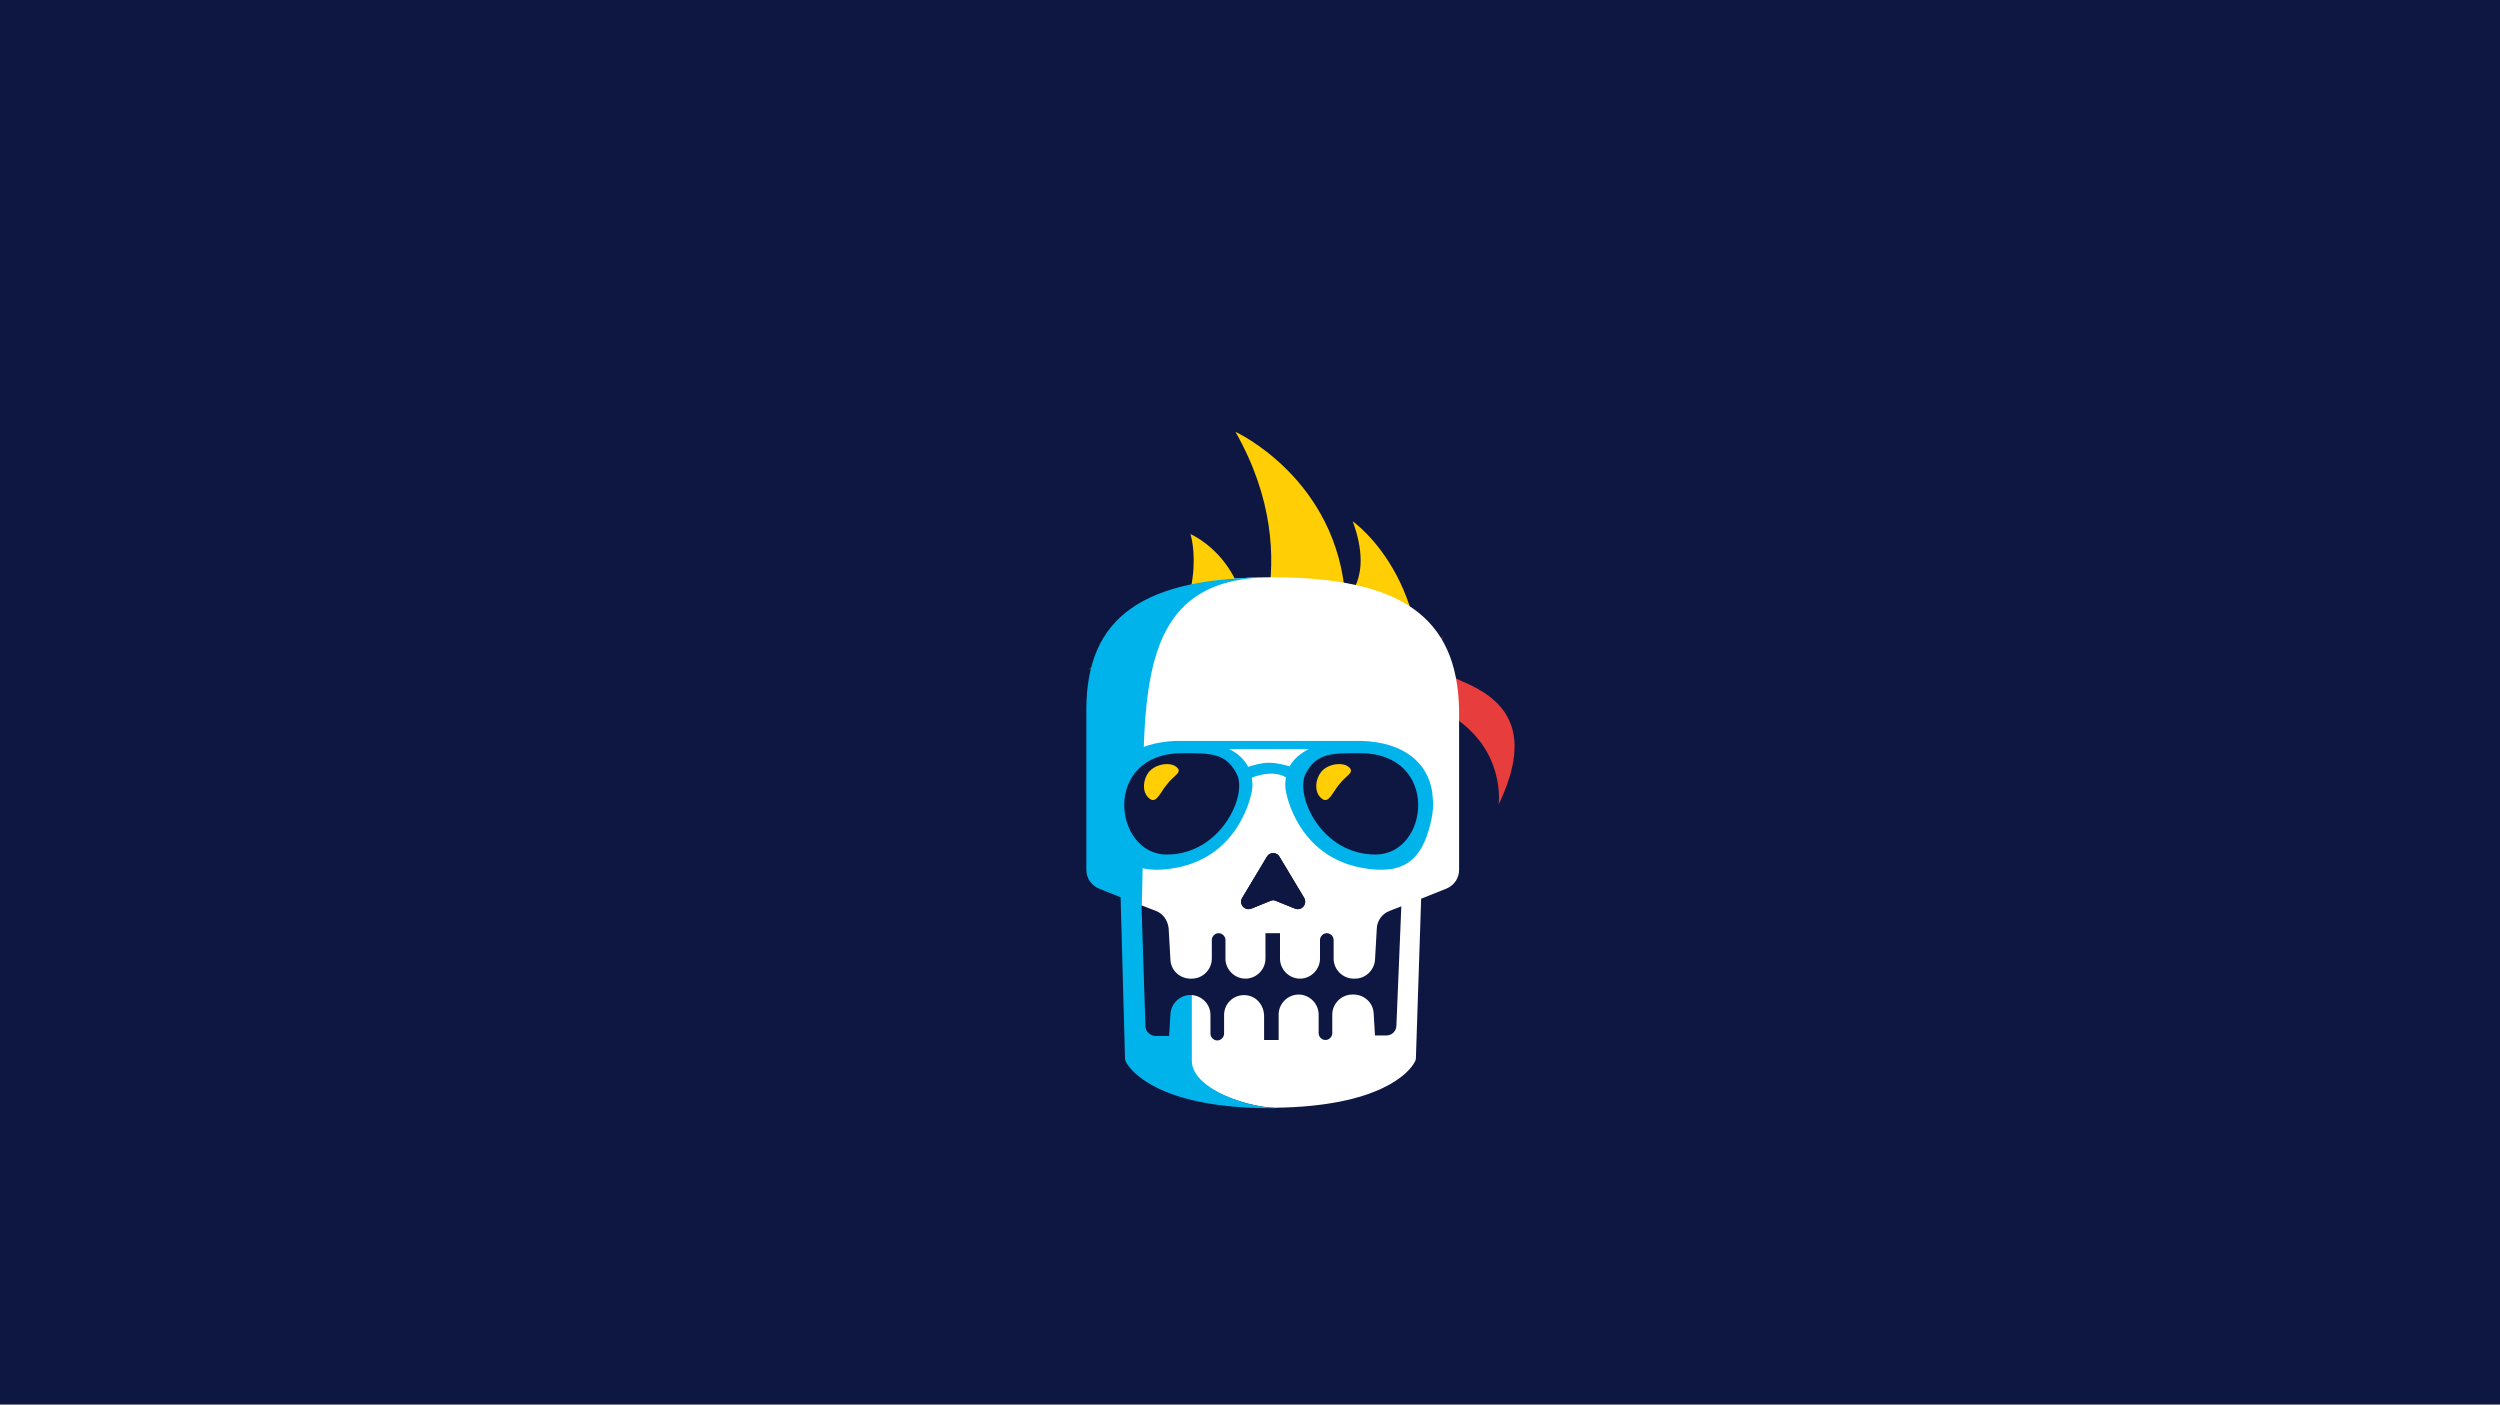
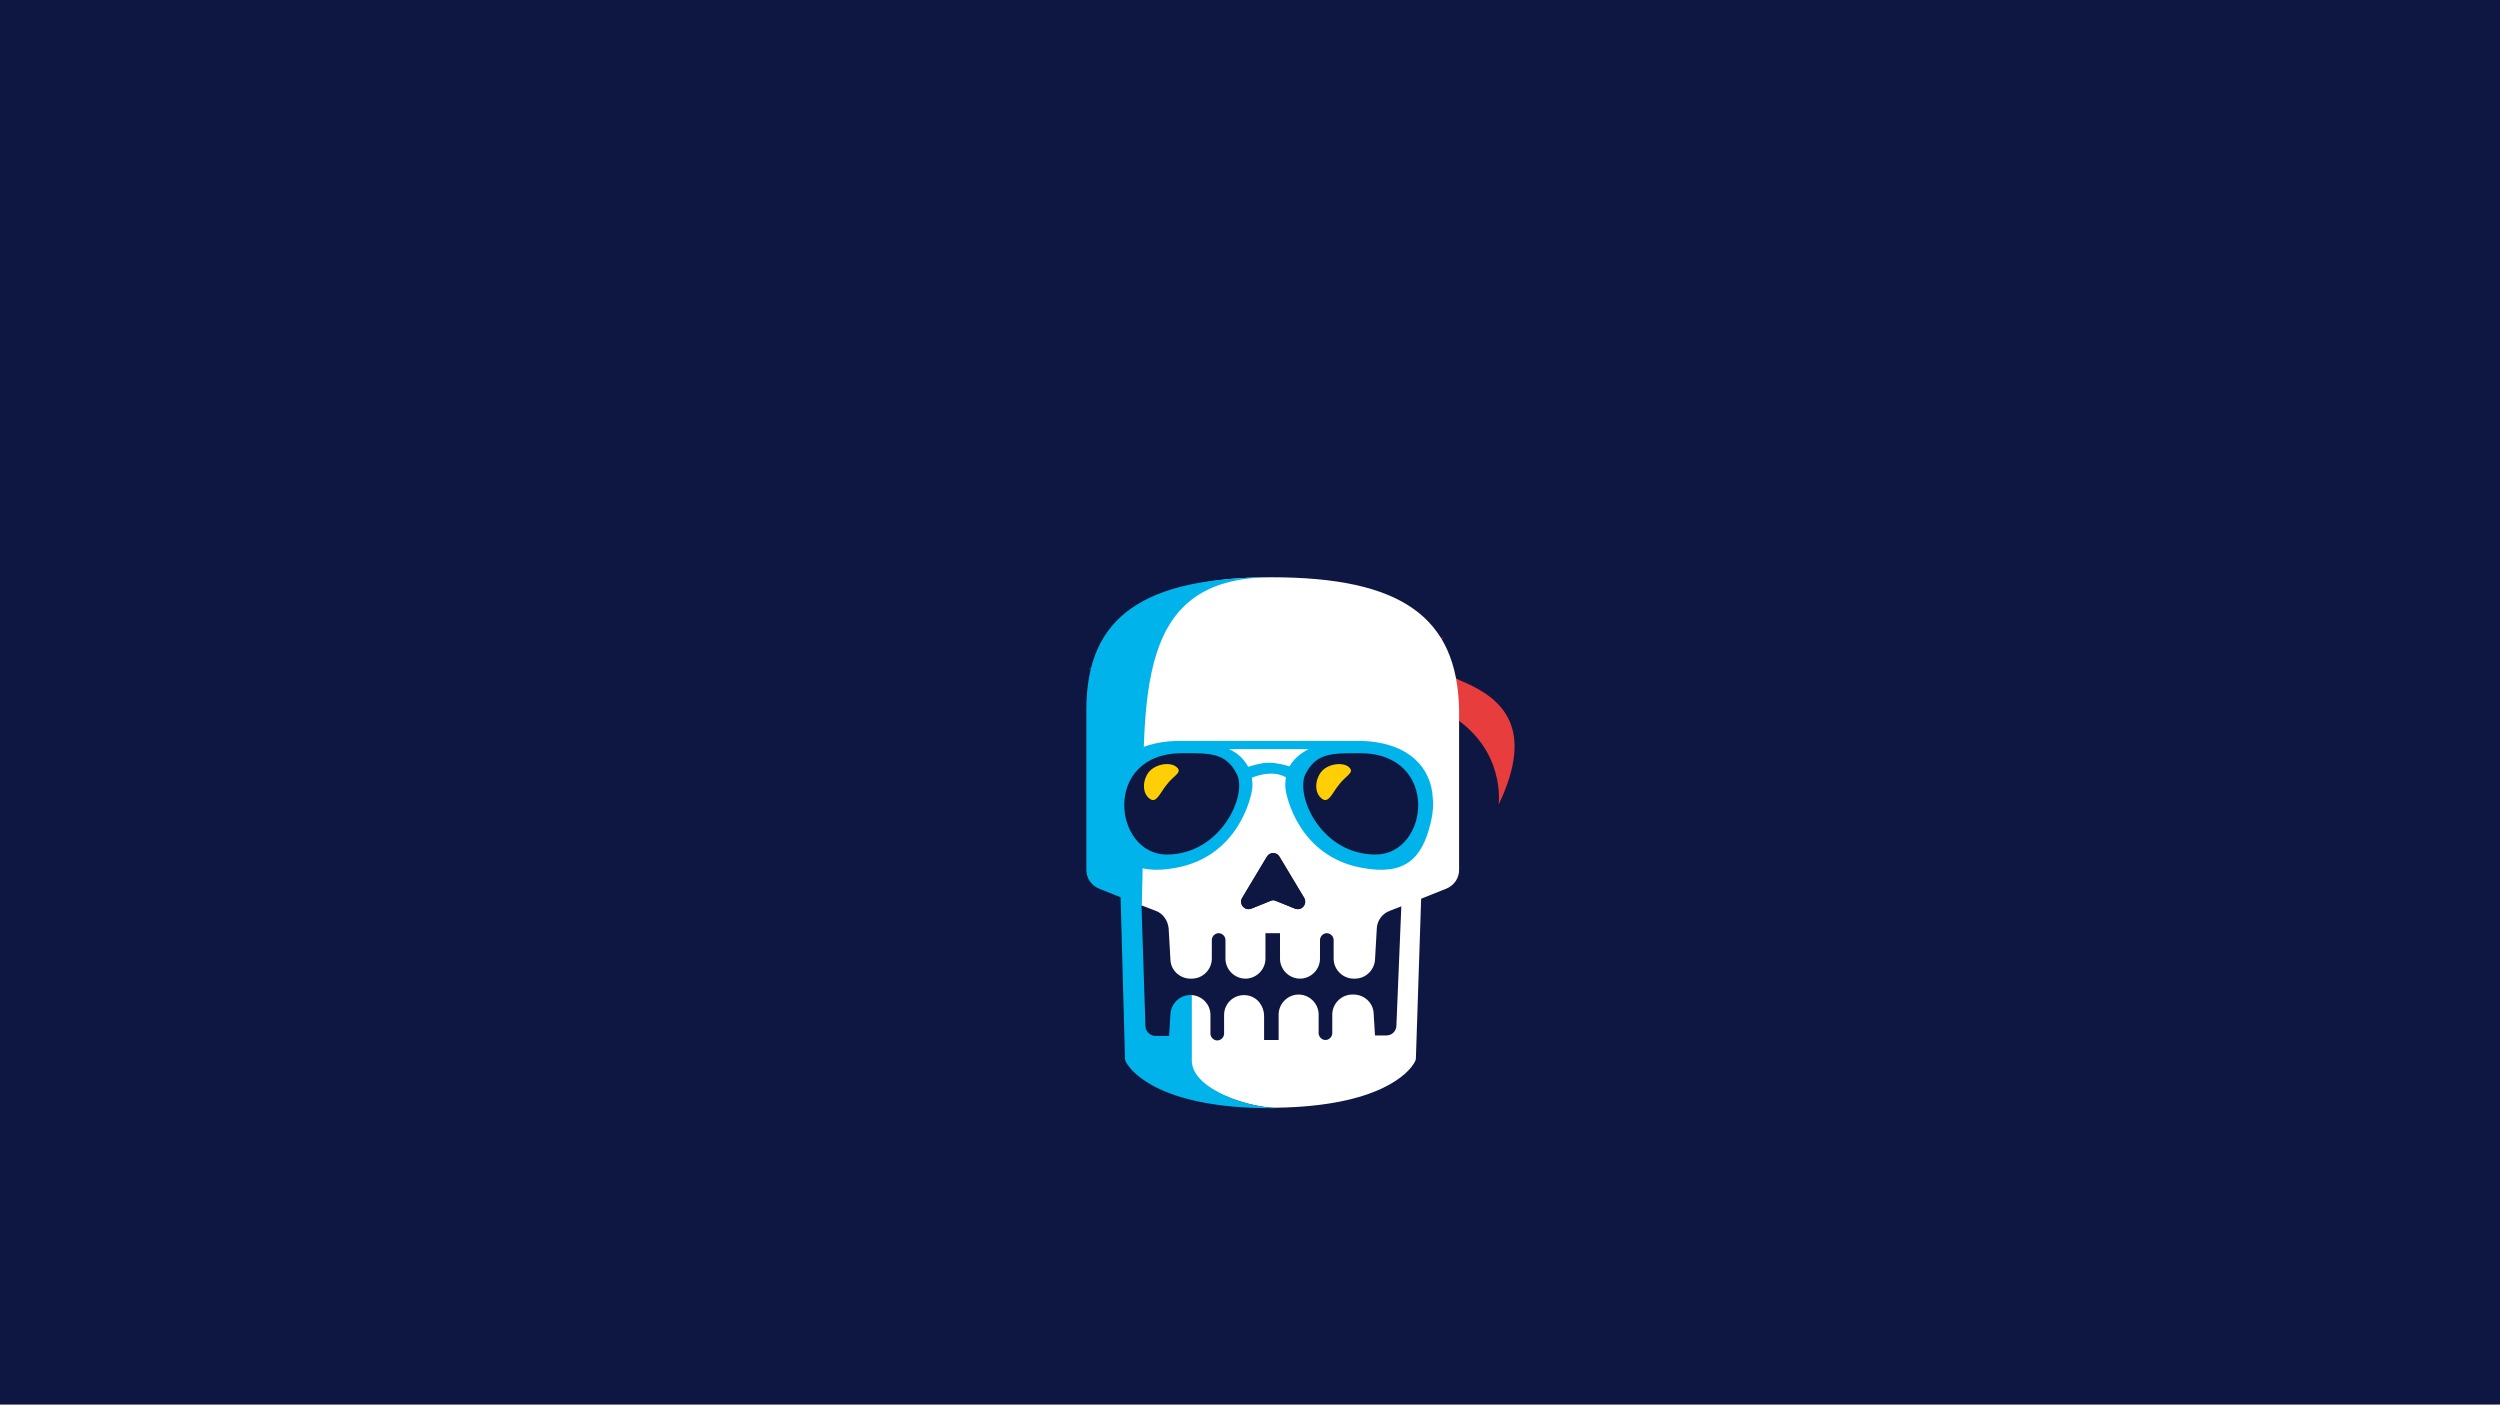
<svg xmlns="http://www.w3.org/2000/svg" xmlns:xlink="http://www.w3.org/1999/xlink" version="1.1" x="0px" y="0px" viewBox="0 0 550 309" enable-background="new 0 0 550 309" xml:space="preserve">
  <defs>
    <rect id="bg" x="0" y="0" height="309" width="550" fill="#0e1741" />
-     <g id="fire-red">
-       <path fill="#e64042">
+     <g id="fire">
+       <path>
        <animate id="burning" attributeName="d" dur=".8s" repeatCount="indefinite" fill="freeze" values="M 72.4 27.4 Q 58 18.2 41.8 13.15 33.7 10.65 28.5 10 42.1 20.55 48.05 36.9 51.05 45.05 51.3 51.1 32.7 54.15 24.5 38.15 20.4 30.15 20 21.5 7.85 36 4.6 69.45 3 85.85 3 135.75 3 172 18.9 195.45 35.7 220.3 64 220.3 78.8 220.3 92.25 213.2 105.95 205.95 115.45 192.8 125.55 178.8 129.25 160.3 133.25 140.25 129.15 117.1 118.45 56.8 72.4 27.4 Z;M 106.2 58.9 Q 96.3 45.05 82.15 34.7 78.55 32 73.9 29.1 71.85 27.8 69.7 26.5 63.4 22.85 57.75 20 50.8 16.4 44.05 13.1 36.95 9.9 32.4 7.8 32.7 7.95 33 8.1 39.75 19.8 45.45 35.5 46.35 38.1 47.15 40.5 48.8 45.4 49.65 49.35 46.55 50.9 44.25 51.15 37.3 50.05 31.9 45.15 29.25 42.65 26.3 38.35 25.05 36.35 23.9 34.2 20.9 28.9 19.65 24.25 19.45 23.8 19.3 23.3 16.05 25.3 13.15 28.8 12.25 37.75 10.55 50.85 9.5 58.9 8.15 69.05 7.8 71.55 7.45 74.55 6.25 84.7 4.45 103.8 3 118.55 3 135.6 L 3 135.65 Q 3 172.75 17.7 195.7 17.8 195.9 17.9 196.1 34 221.05 62.85 221.6 65.15 221.65 67.55 221.5 80.2 220.85 91.5 215.45 105.6 208.7 115.3 195.65 118.35 191.5 120.85 186.95 126.7 176.2 129.35 163.1 133.4 143.25 129.55 119.75 128.65 114.15 127.4 108.6 120.8 79.3 106.2 58.9 Z;M 87.6 39.3 Q 85 37.25 81.65 35 78.9 33.05 75.4 30.8 74.35 30.15 73.25 29.5 71 28.15 68.9 26.8 66.25 25.2 63.95 23.8 60.4 21.65 57.15 19.55 50.6 15.25 44.8 10.7 42.2 8.8 40 7 37.1 6.9 34.95 7.05 35.1 7.25 35.25 7.45 37.1 20.2 43.4 35.6 43.5 35.75 43.55 35.9 44.55 38.35 45.5 40.6 47.5 45.2 49.1 48.85 48.2 50.05 47.55 50.75 46.85 50.85 46.15 50.85 40.25 49.65 35.05 45.7 34.45 45.2 33.7 44.6 31.2 42.35 27.65 38.15 26.8 37.15 26 36.05 25.3 35.15 24.7 34.3 21.5 30.2 19.55 27.15 19.05 26.35 18.55 25.65 18.25 25.3 17.95 24.95 14.7 25.8 11.65 28.25 11.65 28.6 11.6 28.95 14.35 37.7 13.75 50.15 13.8 50.35 13.75 50.55 13.45 58.3 11.7 68.6 11.3 71.15 10.75 74.15 10.7 74.4 10.65 74.65 9.05 84.35 5.7 103.3 5.7 103.35 5.7 103.4 3 119.3 3 135.45 L 3 135.6 Q 3 173.15 16.2 195.55 16.55 196.15 16.95 196.75 17.05 196.95 17.15 197.1 32.7 222.2 62.55 222.95 63.5 223 64.5 223 65.95 223 67.4 222.9 80.55 222.4 91.8 217.3 106.25 210.8 115.95 197.4 117.85 194.85 119.45 192.1 120.5 190.4 121.45 188.6 127.2 177.7 129.75 164.4 133.5 144.55 129.7 120.55 129.25 117.75 128.75 115 128.25 112.15 127.6 109.35 121.85 82.75 110.35 64.35 108.5 61.45 106.5 58.75 98.6 47.8 87.6 39.3 Z;M 89.05 40.8 Q 87.45 39.6 85.35 38.15 82.7 36.3 79.15 34.05 78.05 33.35 76.8 32.55 74.75 31.3 72.7 30 71.55 29.25 70.4 28.55 68 27.1 66 25.75 65.65 25.5 65.25 25.25 63.05 23.75 61.1 22.3 57.75 19.85 54.8 17.25 49.05 12.15 44.55 6.25 43.95 5.55 43.4 4.8 41.85 5.05 40.55 5.35 38.4 6.45 36.8 7.7 36.85 7.9 36.85 8.15 34.8 20.95 41.1 34.9 41.55 35.95 42.05 36.95 42.15 37.05 42.2 37.2 43.35 39.55 44.55 41.65 46.95 45.85 49.45 49.1 49.5 49.85 49.65 50.45 49.45 50.55 49.25 50.6 48.5 50.55 47.8 50.45 42.4 49.1 37.2 45.4 36.9 45.15 36.55 44.9 35.95 44.4 35.15 43.8 32.7 41.7 28.7 37.75 28.05 37.1 27.35 36.35 26.95 36 26.6 35.65 25.85 34.85 25.1 34.1 21.55 30.55 19.1 28.5 18.85 28.3 18.65 28.1 18 27.5 17.35 27.05 L 15.4 25.75 Q 13.9 25.7 12.45 26.6 11.6 27.1 9.65 28.4 9.6 28.4 9.6 28.45 9.8 28.75 10 29.1 16.2 37.4 16.95 49.05 17 49.25 17 49.5 17 49.9 17.05 50.3 17.35 57.6 15.35 67.85 14.85 70.5 14.2 73.45 14.1 73.7 14.05 74 14 74.25 13.9 74.5 11.85 83.75 7 102.75 7 102.8 7 102.85 7 102.95 6.95 103.05 3 120.05 3 135.35 L 3 135.4 Q 3 135.45 3 135.5 3.05 174.2 15.3 196.25 15.45 196.55 15.65 196.9 16 197.45 16.35 198.05 16.45 198.2 16.55 198.35 31.7 223.6 62.85 224.35 63.25 224.35 63.7 224.35 64.3 224.4 64.9 224.4 66.4 224.4 67.85 224.35 81.65 223.85 92.95 218.8 107.65 212.25 117.25 198.3 118.4 196.65 119.45 194.9 120.1 193.8 120.75 192.65 121.7 190.95 122.6 189.15 128.15 177.95 130.35 164.3 133.6 144.35 129.6 119.75 129.4 118.55 129.2 117.4 128.95 115.8 128.65 114.2 128.1 111.3 127.5 108.5 122 83.1 111.8 66 110.7 64.2 109.6 62.5 107.6 59.55 105.35 56.75 98.4 47.85 89.05 40.8 Z;M 111.1 64.1 Q 102 49.5 86.85 39.35 83.2 36.95 74.2 31.65 66.4 27.1 62.3 24.05 49.35 14.55 43.5 0 30.4 18.15 39.55 36.15 44.1 45.15 51.3 50.55 45.15 49.1 38.6 44.5 36.35 42.9 28.1 35.95 22.1 30.9 18.2 29.2 12.8 26.8 7.5 28.5 18.6 37.15 20.3 49.2 21.65 58.6 17.25 73.8 14.7 82.7 8.2 102.45 3 120.65 3 135.2 3 175.75 14.75 197.6 29.6 225.25 64 225.75 103.1 226.4 120.7 195.55 137.8 165.6 129.1 116.55 123.25 83.65 111.1 64.1 Z;M 92.05 39.95 Q 89.35 37.75 86.3 35.7 82.3 32.95 73.8 28 69.2 25.3 65.6 23.1 63.9 22 62.1 20.8 58.4 18.25 54.8 15.15 50.65 11.6 47.75 7.7 46.05 4.85 44.75 1.7 37.15 15.65 39.55 30.7 40.15 34.2 41.35 37.55 44.3 45.95 48.85 51.6 49.05 51.9 49.3 52.1 42.85 50.55 36.75 46.2 34.4 44.45 29.15 39.2 28.2 38.25 27.2 37.15 22.35 32.1 19.75 29.65 19.2 29.2 18.65 28.9 14.2 28 10 29.8 17.6 38.1 18.25 50.35 18.65 56.9 16.9 65.95 16.15 69.95 15 74.5 12.75 83.85 7.45 103 3.2 120.2 3.2 135.2 3.2 173.95 17 195.65 17.05 195.75 17.1 195.9 24.2 207.35 34.75 213.75 43.5 219.05 54 220.75 60 221.65 66.65 221.5 73.45 221.35 79.75 220.15 95.45 217.15 106.7 207.95 115.55 200.7 121.5 189.85 133.4 168.25 131.6 136.85 130.85 124.7 128.35 111.75 122.3 79.75 110.1 60.25 102.8 48.65 92.05 39.95 Z;M 90.3 35.4 Q 87.65 33.25 84.6 31.2 80.2 28.2 72.1 23.65 70.8 22.9 69.5 22.2 67.1 20.75 64 19.1 62.3 18.05 60.45 16.95 59.5 16.35 58.5 15.7 55.6 13.8 52.95 11.75 51.55 10.7 50.3 9.6 49 8.35 47.9 7.1 47 5.65 46.25 4.1 41.85 16.1 41.95 29.95 41.95 31.4 42.05 32.8 42.3 36.25 42.95 39.55 44.4 46.9 46.6 52.45 46.75 52.85 46.9 53.25 47 53.45 47.1 53.6 40.25 51.9 34.65 47.65 32.25 45.7 28.65 41.3 28.25 40.8 27.8 40.2 27.05 39.15 26.3 37.95 22.7 33 21.35 29.9 21.1 29.6 20.85 29.35 20.7 29.25 20.55 29.2 16.35 29 12.45 31.2 16.65 39.05 16.25 51.3 16.1 57.85 14.45 66.65 14.4 66.95 14.35 67.25 13.65 70.85 12.8 75 10.8 84.85 6.7 103.45 3.4 119.7 3.4 135.2 L 3.4 135.3 Q 3.4 171.8 18.95 193.25 19.15 193.55 19.35 193.8 19.45 193.95 19.5 194.1 26.7 204.2 36.65 210.05 37.25 210.45 37.85 210.75 46.25 215.4 55.5 216.8 56.35 216.9 57.2 217 63.2 217.65 69.7 217.15 75.3 216.75 80.6 215.6 81.55 215.4 82.45 215.15 96.3 211.75 106.55 203.45 107.55 202.7 108.5 201.85 117.05 194.3 122.6 183.5 133.05 163.25 131.35 134.75 131.25 132.75 131.05 130.7 130 118.45 127.35 105.95 120.9 74.7 108.35 55.3 102.45 46.35 94.7 39.15 92.6 37.2 90.3 35.4 Z;M 91.2 33.1 Q 89.05 31.25 86.7 29.5 84 27.45 80.9 25.5 77.25 23.15 72.1 20.35 70.75 19.6 68.35 18.35 67.1 17.7 65.75 17 63.7 15.85 61.1 14.55 60.6 14.3 60.15 14.05 58.3 13.05 56.5 12.05 55.45 11.45 54.45 10.8 53.6 10.3 52.85 9.8 52.05 9.45 51.2 9.2 50.55 8.95 49.95 8.75 49.3 8.4 48.75 8.15 48.3 7.65 47.9 7.1 45.9 17.7 44.7 30.65 44.65 31.75 44.55 32.85 44.45 34.3 44.35 35.7 44.25 39.05 44.35 42.25 44.55 48.65 44.95 53.8 44.9 54.1 44.85 54.4 44.8 54.6 44.8 54.85 44.75 54.95 44.75 55.05 37.55 53.2 32.45 49 29.9 46.75 27.3 42.6 27.2 42.45 27.05 42.25 26.75 41.7 26.45 41.1 25.9 39.9 25.4 38.6 23.1 33.85 22.95 30.2 22.85 29.9 22.7 29.65 22.6 29.55 22.55 29.45 18.55 29.95 14.95 32.5 15.85 39.8 14.35 51.8 13.6 58.3 12.05 66.85 12 67.2 11.95 67.5 11.85 68.15 11.75 68.8 11.2 71.75 10.6 75.1 8.85 85.5 5.95 103.7 3.6 119.1 3.6 135.2 L 3.6 135.25 Q 3.6 169.7 20.9 190.85 21.25 191.3 21.6 191.75 21.8 192 22 192.25 22.1 192.35 22.15 192.5 29.4 201.3 38.8 206.55 39.5 206.95 40.2 207.3 40.8 207.65 41.4 207.95 49.4 211.9 57.45 212.9 58.4 213 59.35 213.1 60.2 213.15 61.05 213.2 67.1 213.5 73.5 212.6 77.6 212.05 81.65 211.05 82.9 210.75 84.15 210.35 85.1 210.1 85.95 209.8 97.75 206.05 106.8 198.65 108 197.65 109.15 196.65 110.15 195.8 111.05 194.85 119.2 186.85 124.15 176 132.8 157.15 131.05 131.6 130.9 129.4 130.7 127.15 130.5 125.15 130.25 123.1 128.8 110.65 125.95 98.6 118.75 67.85 105.3 48.7 101.1 42.8 96.2 37.8 93.8 35.35 91.2 33.1 Z;M 89.35 28.8 Q 86.75 26.6 83.9 24.5 81.6 22.8 79.1 21.2 76.15 19.3 72.9 17.55 72.7 17.45 72.45 17.35 70.35 16 64 12.95 62.95 12.45 61.6 11.8 60.9 11.45 60.2 11.1 58.75 10.4 57.4 9.75 55.15 8.55 53.15 7.45 53.15 7.55 53.15 7.7 53.05 7.7 52.95 7.75 52.7 8.05 52.3 8.45 52.1 8.7 51.85 8.95 51.6 9.1 51.35 9.25 51.1 9.45 50.8 9.75 50.6 9.9 50.35 10.1 50.1 10.15 49.9 10.3 49.75 10.3 49.6 10.3 49.6 20.25 47.55 33.2 47.45 33.55 47.4 33.95 47.25 35.05 47.05 36.15 46.8 37.6 46.55 39 46.05 42.25 45.6 45.3 44.75 50.95 43.7 55.8 43.55 55.95 43.45 56.1 43.2 56.2 43 56.3 42.85 56.4 42.75 56.5 42.65 56.55 42.6 56.55 34.85 54.55 30.2 50.35 27.45 47.7 25.7 43.65 25.7 43.6 25.65 43.55 25.6 43.35 25.5 43.15 25.25 42.55 25.1 41.9 24.75 40.65 24.5 39.35 23.45 34.95 24.35 30.85 24.4 30.55 24.4 30.3 24.35 30.2 24.35 30.1 24.25 29.95 24.2 29.8 20.8 30.9 17.8 33.4 15.35 40 12.75 51.55 11.3 58.1 9.8 66.55 9.75 66.9 9.7 67.2 9.6 67.85 9.5 68.5 9.4 69.05 9.3 69.55 8.9 71.95 8.5 74.6 6.95 85.55 5.2 103.65 3.8 118.3 3.8 135.2 L 3.8 135.35 Q 3.85 167.85 22.95 188.75 23.55 189.4 24.2 190.05 24.5 190.4 24.85 190.75 25.05 191 25.25 191.2 25.35 191.3 25.4 191.45 32.65 198.8 41.45 203.4 42.4 203.85 43.3 204.3 44.05 204.65 44.75 204.95 45.35 205.25 45.95 205.5 53.15 208.55 60 209.15 61.3 209.25 62.65 209.3 63.6 209.35 64.55 209.35 65.4 209.35 66.25 209.3 72.4 209.1 78.7 207.65 81.3 207.1 83.85 206.3 85.3 205.9 86.7 205.4 87.85 205 89.05 204.55 89.9 204.2 90.7 203.85 100.45 199.75 108.2 193.05 109.45 191.9 110.7 190.75 111.8 189.65 112.9 188.5 113.85 187.5 114.75 186.4 122.3 177.65 126.4 166.35 132.7 149.2 130.7 126.85 130.45 124 130.1 121.1 129.85 118.85 129.5 116.6 129.2 114.5 128.9 112.45 126.8 99.55 123.45 87.75 114.85 57.3 99.35 38.85 97.6 36.8 95.75 34.9 92.75 31.7 89.35 28.8 Z;M 53.45 4.45 Q 47.55 1.85 44.5 0 55.75 11.9 50.25 36.4 47.5 48.65 42.5 58.5 26.35 55.05 24 44.5 22.55 37.9 26.5 30 11.8 37.35 7 69.3 4 89.25 4 135.2 4 166.95 26 187.9 34.95 196.45 45.9 201.25 56.1 205.75 65 205.75 76.85 205.75 88.9 200.9 102.35 195.45 112.2 185.35 136.65 160.15 130.1 116.55 120.55 52.9 89.35 25.25 79.15 16.25 64.4 9.35 63.6 8.95 53.45 4.45 Z;M 124.45 88.35 Q 114.3 51.2 93.8 30.65 83.95 20.65 69.9 13.1 69.05 12.5 65.35 10.65 62.75 9.3 59.05 7.5 53.5 4.9 50.15 2.9 52.7 6.25 52.7 11.5 51.15 17.35 48.6 26.2 48.6 28.2 48.4 30.3 47.45 42.15 43.5 52.6 39.9 52.65 37.05 52.35 29.65 51.1 27.65 46.4 27.5 46.05 27.4 45.7 25.3 40.3 27.25 33.3 24.2 34 21.6 35.45 18.75 36.95 16.7 39.65 15.55 40.75 14.85 42.5 10.75 52.3 8.35 64.85 6.55 72.95 5.65 82.85 3.75 101.2 3.3 131.3 2.95 153.5 12.55 170.95 16.75 178.7 22.85 185.45 28.65 191.85 35.5 196.6 38.4 198.65 41.5 200.3 51.05 205.5 59.85 206.55 61.45 206.75 63.1 206.85 73.25 207.55 83.75 204.45 86.8 203.55 89.7 202.4 99.85 198.35 108.1 191.15 110 189.5 111.8 187.65 121.85 177.25 126.8 163.1 132.85 145.95 130.8 124 128.95 105.15 124.45 88.35 Z;M 126.1 92.6 Q 116.45 54.5 96.05 32.85 89.3 25.65 80.8 19.75 76.7 16.85 72.05 14.3 70.75 13.45 67.3 11.7 64.55 10.25 60.85 8.5 57.5 6.9 54.7 5.55 52.95 4.75 51.5 4.05 52.1 6.15 51.1 9.75 49.2 11.65 47.75 14.4 47.7 17.95 47.25 22.1 47.5 24.15 47.55 26.25 47.8 37.5 44.55 48.3 44.45 48.65 44.3 49 41.45 50 39.1 50.6 34.45 51.25 32.05 50 31.25 49.25 30.6 48.35 30.4 48 30.25 47.7 27.2 42.9 27.65 36.1 25.35 36 23.3 36.2 22.95 36.25 22.7 36.35 20.1 36.6 18.4 37.75 17.95 37.9 17.6 38.2 17.15 38.5 16.9 38.95 16.35 39.6 16 40.55 12.4 49.75 10 59.75 7.5 68.65 6.25 77.95 6.1 79.1 5.95 80.3 3.5 97.95 2.6 127.4 L 2.6 127.6 Q 1.95 148.9 9.7 166.45 10.1 167.35 10.55 168.2 14.35 176.4 20 183.55 24.35 189.1 29.4 193.7 30.65 194.8 31.95 195.85 34.75 198.15 37.75 200.1 46.25 205.55 54.6 207.7 55.2 207.85 55.75 207.95 57.35 208.35 58.95 208.6 69.25 210.35 80 208.1 80.5 208 81 207.85 83.6 207.25 86.1 206.5 96.1 203.3 104.6 196.95 105 196.6 105.45 196.25 107.45 194.7 109.4 192.9 117.45 185.4 122.75 175.45 124.5 172.2 125.85 168.75 133 151.35 131.75 129.1 130.95 116.05 128.5 103.3 127.4 97.85 126.1 92.6 Z;M 96 32.5 Q 92.35 28.7 88.3 25.3 84.35 22 80 19.1 75.65 16.15 70.8 13.65 68.95 12.6 65.7 11.05 64.4 10.45 63.05 9.8 60.9 8.95 58.65 8 55.05 6.5 52.15 5.3 50.35 4.55 48.85 3.9 48.1 4.75 47.05 6.5 47.1 7 47.15 7.5 46.5 9.65 46 12.45 46.6 16.05 46.7 20.15 47.1 22.25 47.25 24.4 47.85 32.25 46.4 40.25 45.8 43.85 44.8 47.25 44.7 47.65 44.6 48.05 42.4 49.65 40.5 50.9 39 51.7 37.65 52.2 35.6 51.95 34.1 51.1 33.15 50.4 32.35 49.55 32.15 49.25 31.95 49 28.25 44.55 27.4 37.85 26.7 37.5 26.05 37.2 24.9 36.85 23.9 36.5 23.6 36.45 23.4 36.4 21.35 35.75 20.1 35.7 19.75 35.65 19.5 35.7 19.4 35.7 19.3 35.7 19.1 35.75 18.95 35.8 18.55 35.85 18.3 36.15 17.95 36.4 17.8 36.9 14.4 45.5 11.95 53.8 8.65 63.7 7 72.55 6.75 73.75 6.55 75 6.4 75.65 6.3 76.35 3.25 93.5 1.85 123.5 L 1.85 123.55 Q 1.85 123.6 1.85 123.65 0.85 144.95 7.5 162.95 7.7 163.45 7.85 163.9 8.2 164.85 8.6 165.75 12.1 174.55 17.4 182.2 20.95 187.4 25.1 191.9 25.75 192.6 26.4 193.25 27.6 194.5 28.9 195.65 31.6 198.2 34.55 200.4 41.55 205.65 48.95 208.55 50.1 209 51.3 209.4 51.85 209.6 52.4 209.75 54 210.3 55.6 210.7 65.25 213.15 75.3 211.95 76.3 211.85 77.25 211.7 77.75 211.65 78.3 211.55 80.95 211.1 83.55 210.45 92.2 208.2 100 203.4 101.55 202.4 103.05 201.35 103.45 201 103.9 200.7 105.95 199.2 108 197.45 114.95 191.35 120.1 183.35 121.25 181.6 122.25 179.8 124.15 176.45 125.7 172.9 133.6 155 132.75 132.05 132.35 122.25 130.8 112.25 130.25 108.75 129.6 105.3 128.5 99.65 127.15 94.25 117.45 54.85 96 32.5 Z;M 90.1 26.7 Q 87.8 24.75 85.4 22.9 81.1 19.65 76.35 16.8 71.65 14 66.5 11.65 65.35 11.15 64.05 10.55 62.4 9.9 60.65 9.25 59.15 8.65 57.65 8.1 55.25 7.25 53 6.4 48.65 4.9 45.85 3.85 45.35 3.65 44.9 3.5 44.7 3.8 44.5 4.15 44.6 5.3 44.5 6.95 44.65 7.45 44.8 7.9 45.1 10.15 45.3 12.8 46.35 16.6 46.75 20.8 47.15 22.95 47.3 25.2 47.7 30.6 47 36.2 46.65 39.1 46.1 41.9 45.35 45.6 44.2 49 44.1 49.4 43.95 49.8 42.8 51.25 41.7 52.55 41.05 52.65 40.4 52.7 38.9 52.75 37.5 52.55 35.7 51.95 34.2 50.95 33.2 50.15 32.3 49.2 32.1 48.9 31.85 48.65 28.75 45.05 26.95 39.95 26.6 38.8 26.3 37.65 25.8 37.1 25.35 36.6 24.55 35.9 23.9 35.2 23.75 35.05 23.6 34.9 22.6 33.9 21.95 33.05 21.75 32.9 21.65 32.75 21.45 32.55 21.3 32.4 21.25 32.35 21.2 32.3 21.05 32.2 21 32.1 20.75 31.95 20.65 31.95 20.45 31.8 20.4 31.8 20.259 31.659 20.25 31.6 16.897 39.658 14.35 46.85 10.15 57.9 8 66.45 7.65 67.75 7.35 69.05 7.15 69.75 7 70.5 6.85 71.05 6.75 71.65 3.05 88.5 1.15 119.6 L 1.15 119.65 Q 1.15 119.7 1.15 119.75 -0.2 141.35 5.55 160.05 5.7 160.5 5.8 160.9 6 161.4 6.15 161.9 6.45 162.85 6.8 163.8 10.1 173.2 15.05 181.3 18.05 186.3 21.65 190.75 22.1 191.35 22.6 191.95 23.2 192.7 23.85 193.4 25 194.75 26.25 196 28.95 198.8 31.85 201.25 37.95 206.35 44.7 209.7 45.65 210.2 46.65 210.65 47.8 211.15 49 211.65 49.5 211.85 50.05 212.05 51.6 212.65 53.2 213.15 62.15 215.95 71.45 215.6 72.55 215.55 73.6 215.45 74.6 215.4 75.6 215.3 76.15 215.25 76.7 215.15 79.5 214.8 82.2 214.15 89.95 212.35 97.15 208.4 98.3 207.8 99.4 207.15 101 206.15 102.5 205.1 102.95 204.75 103.4 204.45 105.5 202.95 107.6 201.2 113.8 195.85 118.75 188.85 119.5 187.8 120.25 186.7 121.4 184.95 122.4 183.1 124.45 179.6 126.15 175.85 134.5 157.2 133.7 133.25 133.45 125.1 132.2 116.55 131.95 114.5 131.6 112.5 131 108.85 130.3 105.25 129.15 99.4 127.75 93.8 117.35 52.65 93.7 30 91.95 28.3 90.1 26.7 Z;M 23.2 30.35 Q 22.6 26.35 23.5 24.1 10.85 52.5 7.35 65.8 2.85 82.55 0.4 115.65 -1.3 138.15 3.9 157.95 8.8 176.45 19.05 190.6 28.9 204.15 42.2 211.55 55.45 219 69.7 219 83.65 219 96.45 212.15 109.55 205.1 118.8 192.2 139.9 162.6 133.05 117 123.4 52.85 87.45 24.2 75.25 14.5 59.4 8.55 43.4 3.65 38.5 2 49.75 17 46.85 37.5 45.4 47.75 41.7 55 31.65 51.35 26.1 39.55 23.85 34.85 23.2 30.35 Z;M 87.35 25.95 Q 84.7 23.75 81.9 21.75 80.4 20.7 78.9 19.7 75.95 17.75 72.85 16 66.95 12.7 60.45 10.05 56.6 8.6 53 7.35 49.1 6.1 45.9 5.1 42.65 4.05 40.4 3.4 39.2 4.45 38.65 6.1 39.5 7.5 40.3 8.95 41.85 11.85 43 15.05 46.1 22.9 46.25 32.1 46.25 33.1 46.25 34.1 46.25 37.75 45.8 41.2 45.35 44.7 44.5 47.75 44.35 48.3 44.2 48.85 44 49.1 43.8 49.35 40.6 49.9 37.7 49.45 37.15 49.15 36.6 48.8 33.15 46.4 30.45 42.75 28.95 40.8 27.7 38.5 27.2 37.55 26.75 36.55 26.15 35.15 25.6 33.75 25.2 33.35 24.85 32.95 24.65 32.7 24.4 32.45 23.6 31.65 23.05 30.85 22.65 30.4 22.35 30.05 22.2 29.8 22.05 29.6 21.8 29.3 21.65 29.1 21.45 28.75 21.45 28.65 21.2 28.4 21.15 28.4 15.35 41.6 11.6 52.35 8.8 59.9 7.25 65.75 6.95 66.75 6.75 67.7 6.55 68.35 6.4 68.95 2.25 86.5 0.35 117.7 L 0.35 117.75 Q 0.35 117.8 0.35 117.85 -1 139.9 4.2 158.95 4.3 159.4 4.45 159.9 4.7 160.7 4.95 161.55 8.15 172.25 13.3 181.4 16.1 186.35 19.4 190.75 19.9 191.4 20.4 192.05 21.55 193.5 22.75 194.9 31.4 204.9 42.35 210.5 43.5 211.05 44.6 211.6 46.6 212.55 48.65 213.3 52.2 214.65 55.9 215.5 62.7 217.1 69.65 216.95 70.85 216.9 72.05 216.85 74.6 216.65 77.05 216.25 81.35 215.55 85.55 214.2 90.9 212.45 95.95 209.6 97.05 209 98.15 208.35 100.6 206.85 102.9 205.15 108 201.35 112.45 196.45 115.2 193.4 117.65 190 118.5 188.75 119.35 187.55 121.25 184.55 122.95 181.4 127.3 173.25 129.85 164.05 135.4 143.85 132.2 118.95 132 117.65 131.85 116.35 131.5 114.15 131.15 111.95 130.3 107 129.3 102.3 118.4 51.5 87.35 25.95 Z;M 46.5 42.1 Q 46.45 42.7 46.35 43.25 43.05 45.95 39.95 47.25 39.3 47 38.7 46.7 35.1 44.65 32.25 41.4 29.85 38.7 28.1 35.3 27.55 34.05 26.95 32.7 26.4 32.5 25.85 32.3 25.5 32.2 25.15 32.15 23 31.4 21.65 31 21.35 30.85 21.1 30.75 20.65 30.5 20.3 30.5 19.95 30.15 19.9 30.15 13.8 43.8 10 55.9 7.6 62.95 6.2 68.9 5.95 69.9 5.75 70.85 1.7 89.45 0.25 119.7 L 0.25 119.8 Q -0.75 142.15 4.75 160.9 5 161.7 5.25 162.5 8.45 172.9 13.6 181.75 16.85 187.35 20.7 192.1 21.85 193.45 23 194.8 32.4 205.25 44.6 210.35 46.7 211.25 48.8 211.95 52.35 213.15 56.1 213.9 64.05 215.45 72 214.7 74.45 214.45 76.85 213.95 81.15 213.2 85.3 211.75 91.65 209.5 97.55 205.8 99.95 204.3 102.2 202.6 107.15 198.85 111.45 194.05 115.05 190 118.1 185.35 119.95 182.45 121.6 179.4 125.85 171.4 128.4 162.35 133.95 142.45 130.9 118.2 130.5 114.75 129.9 111.3 129.05 106.5 128.05 101.85 116.65 49.25 81.9 23.4 80.55 22.4 79.15 21.4 76.3 19.45 73.3 17.65 64.55 12.4 54.5 8.6 50.9 7.4 47.55 6.35 44.75 5.45 42.3 4.8 37.15 3.25 34.2 2.55 L 34.2 2.6 Q 35.15 3.8 36.1 5.05 37.95 7.7 39.5 10.65 44.45 18.75 45.95 28.55 46.55 32.1 46.65 35.55 46.75 39 46.5 42.1 Z;M 79.05 23.05 Q 77.75 22.15 76.45 21.25 75 20.3 73.5 19.35 70.65 17.55 67.65 15.9 58.9 11.05 48.95 7.55 48.75 7.5 48.55 7.45 46.15 6.65 43.8 6 42.65 5.65 41.55 5.35 38.6 4.5 36.2 4 36.05 3.95 35.95 3.9 35.6 4.2 35.45 4.55 34.65 5.05 34.35 5.9 34.8 6.5 35.2 7.1 35.75 7.8 36.3 8.5 38.25 11.1 39.85 14.05 42.5 18.5 44.2 23.5 45.7 27.75 46.35 31.95 46.8 34.35 46.95 36.6 47 37.15 47 37.7 46.8 38 46.6 38.3 44.8 40.05 43.2 41.1 42.9 41.3 42.6 41.5 41.7 41.65 40.85 41.7 38.55 41.75 36.45 41.25 35.95 40.9 35.45 40.5 34.85 40 34.25 39.4 31.9 37.1 30.1 34.25 29.95 34.05 29.8 33.8 29.2 32.7 28.65 31.5 27.6 31.25 26.65 31 26.3 30.9 26 30.85 25.2 30.65 24.4 30.45 23.9 30.55 23.45 30.65 23.15 30.75 22.85 30.85 22.4 30.95 22 31.05 20.8 31.25 20 31.6 19.75 31.65 19.6 31.7 19.3 31.75 19.05 31.9 19 31.9 19 31.95 18.75 31.85 18.7 31.95 12.75 44.8 9 57.7 8.75 58.6 8.45 59.45 6.65 65.4 5.45 70.85 5.35 71.5 5.2 72.1 5.15 72.45 5.1 72.8 1.15 92.5 0.2 121.75 L 0.2 122 Q -0.45 144.35 5.3 162.7 5.45 163.2 5.6 163.75 5.7 164 5.8 164.25 9 174 14 182.35 14.25 182.75 14.5 183.2 17.95 188.75 22 193.3 22.7 194.1 23.4 194.85 23.9 195.4 24.4 195.95 34.15 205.85 46.75 210 47.95 210.45 49.2 210.8 50.05 211.05 50.95 211.25 53.7 211.95 56.55 212.4 57.45 212.55 58.35 212.65 66.3 213.6 74.15 212.3 75.55 212.05 76.95 211.75 77.95 211.5 78.95 211.25 82.15 210.45 85.3 209.3 86.2 208.95 87.05 208.6 93.3 205.95 98.95 202 100.35 201 101.75 199.95 102.55 199.3 103.3 198.65 107.2 195.4 110.65 191.5 111.35 190.7 112.05 189.8 115.5 185.55 118.4 180.8 119.45 179 120.4 177.2 121.05 175.9 121.65 174.65 124.95 167.9 127.05 160.4 127.45 158.95 127.8 157.45 132.3 139.05 129.6 117.25 129.35 115.3 129.05 113.35 128.55 109.85 127.9 106.4 127.4 103.8 126.8 101.2 126.35 99.15 125.85 97.1 113.85 48.1 79.05 23.05 Z;M 47.35 39.95 Q 47.4 40.5 47.4 41.05 41.45 41.25 36.95 38.9 33.65 36.45 31.15 32.95 29.1 30.05 27.75 26.7 27.35 25.4 26.9 24.05 25.75 24.85 24.65 25.75 21.95 27.75 19.85 30.3 18.55 31.55 17.65 33.25 11.4 46.3 7.5 61.25 5.7 67.65 4.5 74 0.55 95.05 0.1 123.75 L 0.1 123.8 Q -0.25 147.05 6.15 165.45 9.55 175.4 14.9 183.8 19.35 190.75 24.7 196 36 207.1 51.25 210.2 54.85 210.95 58.65 211.25 69.05 212.05 79 209.15 83.1 208 87.1 206.2 95.7 202.3 102.95 196 107.45 192.1 111.3 187.3 116.7 180.5 120.55 172.45 124.35 164.5 126.55 155.5 131.3 135.65 127.85 112.3 126.6 104.2 124.7 96.4 112.2 46 73.6 20.75 70.8 18.95 67.85 17.25 56.4 10.65 43 6.4 40.35 5.55 37.9 4.95 33.15 3.65 29.75 3.1 30.65 4.1 31.65 5.2 33.5 7.55 35.3 10.4 41.25 17.7 44.45 26.85 47 33.95 47.35 39.95 Z" />
      </path>
    </g>
    <g id="lick2">
      <path fill="#E83D3D" d="M16.7,37c0,0,1.7-12.3-10.8-19.8S4.6,0,4.6,0s-4.7,6.2,4.1,9.9S24.8,20.1,16.7,37z" />
    </g>
    <g id="lick1">
      <path fill="#E83D3D" d="M0,0.2c0,0,10.2-2,10.2,8c0,10,8.5,10.8,8.5,10.8S6.5,21.7,5.9,10.7S0,0.2,0,0.2z" />
    </g>
    <g id="fire-yellow">
      <g>
        <path fill="#FFCE04" d="M56.6,19.7c4.7,12.7-1.6,17.1-1.6,17.1C53.3,10.3,30.8,0,30.8,0c16.6,29.2,1.8,52.3,1.8,52.3    c4.5-23-11.7-29.8-11.7-29.8S25.8,37.5,10,54C-2.2,66.9-6.2,93.8,15,99.8c4.7,1.3,10.6,1.6,18,0.5c0.1,0,0.2,0,0.3,0    c3.3-0.5,6.1-1.2,8.4-2C54,94.6,66.5,86.6,70,70C77.7,34.3,56.6,19.7,56.6,19.7z" />
      </g>
    </g>
    <g id="skull-bottom">
      <g>
        <path fill="#0E1741" d="M2,2.4l1.2,51.4c0,1.4,0.5,2.6,1.1,3.3l56,0.5c1.3-0.3,3.7-1.8,3.8-3.8l1.2-51.4L2,2.4z" />
        <path fill="#FFFFFF" d="M63.1,1.8l-1.9,46c-0.1,1.1-1,2-2.2,2l-2.5,0l-0.3-4.9c-0.1-2.3-2.1-4.1-4.4-4.1h-0.3    c-2.4,0-4.4,2-4.4,4.4v4.1c0,0.8-0.7,1.5-1.5,1.5s-1.5-0.7-1.5-1.5v-4.1c0-2.4-2-4.4-4.4-4.4c-2.4,0-4.4,2-4.4,4.4v5.6h-1.6h-1.6    v-5.3c0-2.1-1.4-4.1-3.6-4.5c-2.8-0.5-5.2,1.6-5.2,4.3v4.1c0,0.8-0.7,1.5-1.5,1.5h0c-0.8,0-1.5-0.7-1.5-1.5v-4.1    c0-2.4-1.9-4.3-4.3-4.4c0,2.2,0,8.9,0,14.4c0,2.8,2.3,5.1,5.5,6.8c4.2,2.3,9.9,3.6,13.1,3.6c22.9-0.3,29.4-7.7,30.6-10    c0.2-0.3,0.3-0.6,0.3-1L67.3,0L63.1,1.8z" />
        <path fill="#00B4EB" d="M21.7,62.1c-3.1-1.7-5.5-4-5.5-6.8c0-5.5,0-12.1,0-14.4c0,0,0,0,0,0h-0.3c-2.3,0-4.2,1.8-4.4,4.1L11.2,50    c0,0,0,0-0.1-0.1l-2.9,0c-1.1,0-2.1-0.9-2.2-2l-1.5-46L0,0l1.5,54.8c0,0.3,0.1,0.7,0.3,1c1.3,2.3,8,10,31.8,10c0.4,0,0.8,0,1.2,0    C31.6,65.7,25.9,64.5,21.7,62.1z" />
      </g>
    </g>
    <g id="skull-top">
      <g>
        <g>
          <g>
            <path fill="#FFFFFF" d="M40.8,0L40.8,0C12.5,0,7.1,8.7,7.1,29.1l2.7,42.1l2.4,1l3.1,1.2c1.6,0.6,2.6,2.1,2.8,3.8l0.4,7      c0.1,2.3,2.1,4.1,4.4,4.1h0.3c2.4,0,4.4-2,4.4-4.4v-4.1c0-0.8,0.7-1.5,1.5-1.5s1.5,0.7,1.5,1.5v4.1c0,2.4,2,4.4,4.4,4.4h0      c2.4,0,4.4-2,4.4-4.4v-5.6h1.6h1.6v5.6c0,2.4,2,4.4,4.4,4.4s4.4-2,4.4-4.4v-4.1c0-0.8,0.7-1.5,1.5-1.5h0c0.8,0,1.5,0.7,1.5,1.5      v4.1c0,2.4,2,4.4,4.4,4.4h0.3c2.3,0,4.2-1.8,4.4-4.1l0.4-7c0.1-1.7,1.2-3.2,2.8-3.8l3.1-1.2l2.6-1l1.8-0.7l5-2      c1.7-0.7,2.8-2.3,2.8-4.1V29.1C81.6,8.7,69.2,0,40.8,0z M45.9,72.9l-4.2-1.7c-0.4-0.2-0.8-0.2-1.2,0l-4.2,1.7      c-1.5,0.6-2.8-1-2-2.4l5.4-9c0.6-1.1,2.2-1.1,2.8,0l5.4,9C48.7,71.8,47.4,73.4,45.9,72.9z" />
          </g>
        </g>
        <g>
          <path fill="#FFCE04" d="M2.8,15.1c-0.1,0.2-0.1,0.3-0.2,0.5C2.7,15.4,2.7,15.3,2.8,15.1z" />
          <path fill="#FFCE04" d="M2.9,14.8c0,0.1-0.1,0.2-0.2,0.4C2.8,15,2.9,14.9,2.9,14.8z" />
          <path fill="#FFCE04" d="M2.6,15.6c0,0.1-0.1,0.2-0.1,0.3C2.5,15.8,2.5,15.7,2.6,15.6z" />
          <path fill="#FFCE04" d="M3.2,14.1c0,0.1-0.1,0.1-0.1,0.2C3.2,14.2,3.2,14.1,3.2,14.1z" />
          <path fill="#FFCE04" d="M2.5,15.9c-0.1,0.2-0.1,0.3-0.2,0.5C2.3,16.3,2.4,16.1,2.5,15.9z" />
          <path fill="#FFCE04" d="M3.1,14.3c0,0.1-0.1,0.2-0.2,0.4C3,14.6,3.1,14.5,3.1,14.3z" />
          <path fill="#FFCE04" d="M3,14.7C3,14.7,2.9,14.7,3,14.7C2.9,14.7,3,14.7,3,14.7z" />
          <path fill="#FFCE04" d="M1.9,17.2C1.6,18,1.4,18.6,1.2,19C1.4,18.5,1.7,17.8,1.9,17.2z" />
          <path fill="#FFCE04" d="M0.7,20.4C0.6,20.6,0.6,20.5,0.7,20.4L0.7,20.4z" />
          <path fill="#FFCE04" d="M1,19.7c-0.1,0.3-0.2,0.6-0.3,0.7C0.7,20.2,0.8,20,1,19.7z" />
          <path fill="#FFCE04" d="M2.3,16.4c-0.1,0.3-0.2,0.5-0.3,0.8C2,17,2.2,16.7,2.3,16.4z" />
          <path fill="#FFCE04" d="M1.1,19.4C1,19.5,1,19.6,1,19.7C1,19.6,1,19.5,1.1,19.4z" />
          <path fill="#FFCE04" d="M1.2,19c0,0.1-0.1,0.2-0.1,0.3C1.1,19.3,1.2,19.1,1.2,19z" />
        </g>
        <path fill="#00B4EB" d="M12.5,58.7C12.5,25.5,10.8,0,40.8,0h0C12.5,0,0,8.7,0,29.1v35.3c0,1.8,1.1,3.4,2.8,4.1l5,2l4.4,1.8    L12.5,58.7z" />
        <path fill="none" d="M42.5,61.5c-0.6-1.1-2.2-1.1-2.8,0l-5.4,9c-0.8,1.3,0.5,3,2,2.4l4.2-1.7c0.4-0.2,0.8-0.2,1.2,0l4.2,1.7    c1.5,0.6,2.8-1,2-2.4L42.5,61.5z" />
        <path fill="#0E1741" d="M36.3,72.9l4.2-1.7c0.4-0.2,0.8-0.2,1.2,0l4.2,1.7c1.5,0.6,2.8-1,2-2.4l-5.4-9c-0.6-1.1-2.2-1.1-2.8,0    l-5.4,9C33.4,71.8,34.8,73.4,36.3,72.9z" />
        <circle fill="#0E1741" cx="22.1" cy="48.8" r="12" />
        <circle fill="#0E1741" cx="60.1" cy="48.8" r="12" />
      </g>
    </g>
    <g id="sunglasses">
      <g>
        <path fill="#00B4EB" d="M72.1,11.3c-1-6.7-6.5-11-15.5-11.3c-0.2,0-0.4,0-0.5,0l0.1,0H17.3l0,0c-0.6,0-1.1,0-1.7,0    C6.6,0.4,1.1,4.6,0.2,11.3L0,13.7c0,1.4,0.2,2.9,0.6,4.5c1.9,7.9,5.8,11.5,15.2,9.7c13.9-2.6,16.6-16,16.7-17.5    c0.1-0.8,0-1.6-0.1-2.3c1.2-0.5,4.7-1.7,7.5-0.1c-0.1,0.7-0.2,1.5-0.1,2.4c0.1,1.5,2.8,14.9,16.7,17.5c9.4,1.8,13.3-1.8,15.2-9.7    c0.4-1.6,0.6-3.1,0.6-4.5L72.1,11.3z M40.7,5.6c-1-0.3-2.8-0.8-4.6-0.8c-1.6,0-3.5,0.6-4.5,0.9c-0.9-1.7-2.3-3-4.2-3.9h17.5    C43,2.8,41.6,4,40.7,5.6z" />
        <g>
          <path fill="#0E1741" d="M56.2,2.7c-6.2,0-9.6-0.1-12,4.6C41.9,12.1,47.7,25,59.6,25S73.9,2.7,56.2,2.7z" />
          <path fill="#FFCE04" d="M47.6,6.9c-1.4,1.9-1.4,4.6,0.2,5.8c1.5,1.2,2.3-1.3,3.8-3.1C53,7.7,55,7,53.9,5.9     C52.6,4.5,49,5,47.6,6.9z" />
        </g>
        <path fill="#0E1741" d="M17.1,2.7c6.2,0,9.6-0.1,12,4.6S25.5,25,13.7,25S-0.6,2.7,17.1,2.7z" />
        <path fill="#FFCE04" d="M9.7,6.9c-1.4,1.9-1.4,4.6,0.2,5.8c1.5,1.2,2.3-1.3,3.8-3.1C15.1,7.7,17.1,7,16,5.9    C14.7,4.5,11.2,5,9.7,6.9z" />
      </g>
    </g>
  </defs>
  <use xlink:href="#bg" />
  <g transform="translate(212,56)">
-     <use xlink:href="#fire-red" />
+     <use xlink:href="#fire" fill="#e64042" />
+   </g>
+   <g transform="translate(249,102) scale(.5)">
+     <use xlink:href="#fire" fill="#ffce04" />
  </g>
  <g transform="translate(267,140)">
    <use xlink:href="#lick1">
      <animateTransform id="flyaway2" attributeName="transform" type="translate" dur=".8s" fill="freeze" values="0,00;0,-140;0,-220;" repeatCount="0" begin="flyaway1.end-.25" additive="sum" />
      <animateTransform attributeName="transform" type="rotate" dur=".8s" values="0 10 18.5;-120 10 18.5;" repeatCount="0" begin="flyaway1.end-.25" additive="sum" />
      <animateTransform attributeType="xml" attributeName="transform" type="scale" values="1 1;.1 .1" dur=".8s" fill="freeze" repeatCount="0" begin="flyaway1.end-.25" additive="sum" />
    </use>
  </g>
  <g transform="translate(313,140)">
    <use xlink:href="#lick2">
      <animateTransform id="flyaway1" attributeName="transform" type="translate" dur=".8s" fill="freeze" values="0,00;0,-140;-20,-220;" repeatCount="0" begin="0;flyaway2.end-.25" additive="sum" />
      <animateTransform attributeName="transform" type="rotate" dur=".8s" values="0 10 18.5;-180 10 18.5;" repeatCount="0" begin="0;flyaway2.end-.25" additive="sum" />
      <animateTransform attributeType="xml" attributeName="transform" type="scale" values="1 1;.1 .1" dur=".8s" fill="freeze" repeatCount="0" begin="0;flyaway2.end-.25" additive="sum" />
    </use>
-   </g>
-   <g transform="translate(241,95)">
-     <use xlink:href="#fire-yellow" />
  </g>
  <g id="skull">
    <g transform="translate(246,178)">
      <use xlink:href="#skull-bottom">
        <animateTransform id="laugh" attributeName="transform" type="translate" dur=".9s" fill="freeze" values="0,12;0,8;0,4;0,0;0,4;0,8;0,12;0,8;0,4;0,0;0,4;0,8;0,12;0,6;0,0;0,2;0,4;0,6;0,8;0,10;0,12;0,14;0,12;0,10;0,8;0,6;0,4;0,2;0,0" repeatCount="0" begin="0;laugh.end+2.3" additive="sum" />
      </use>
    </g>
    <g transform="translate(239,127)">
      <use xlink:href="#skull-top" />
    </g>
    <g transform="translate(243,163)">
      <use xlink:href="#sunglasses">
        <animateTransform id="laugh" attributeName="transform" type="translate" dur=".6s" fill="freeze" values="0,-200;0,-100;0,-50;0,-15;0,0" repeatCount="0" additive="sum" />
      </use>
    </g>
    <animateTransform attributeName="transform" type="translate" dur="2.3s" fill="freeze" values="0,-10;0,0;0,-10" repeatCount="indefinite" additive="sum" />
  </g>
</svg>
